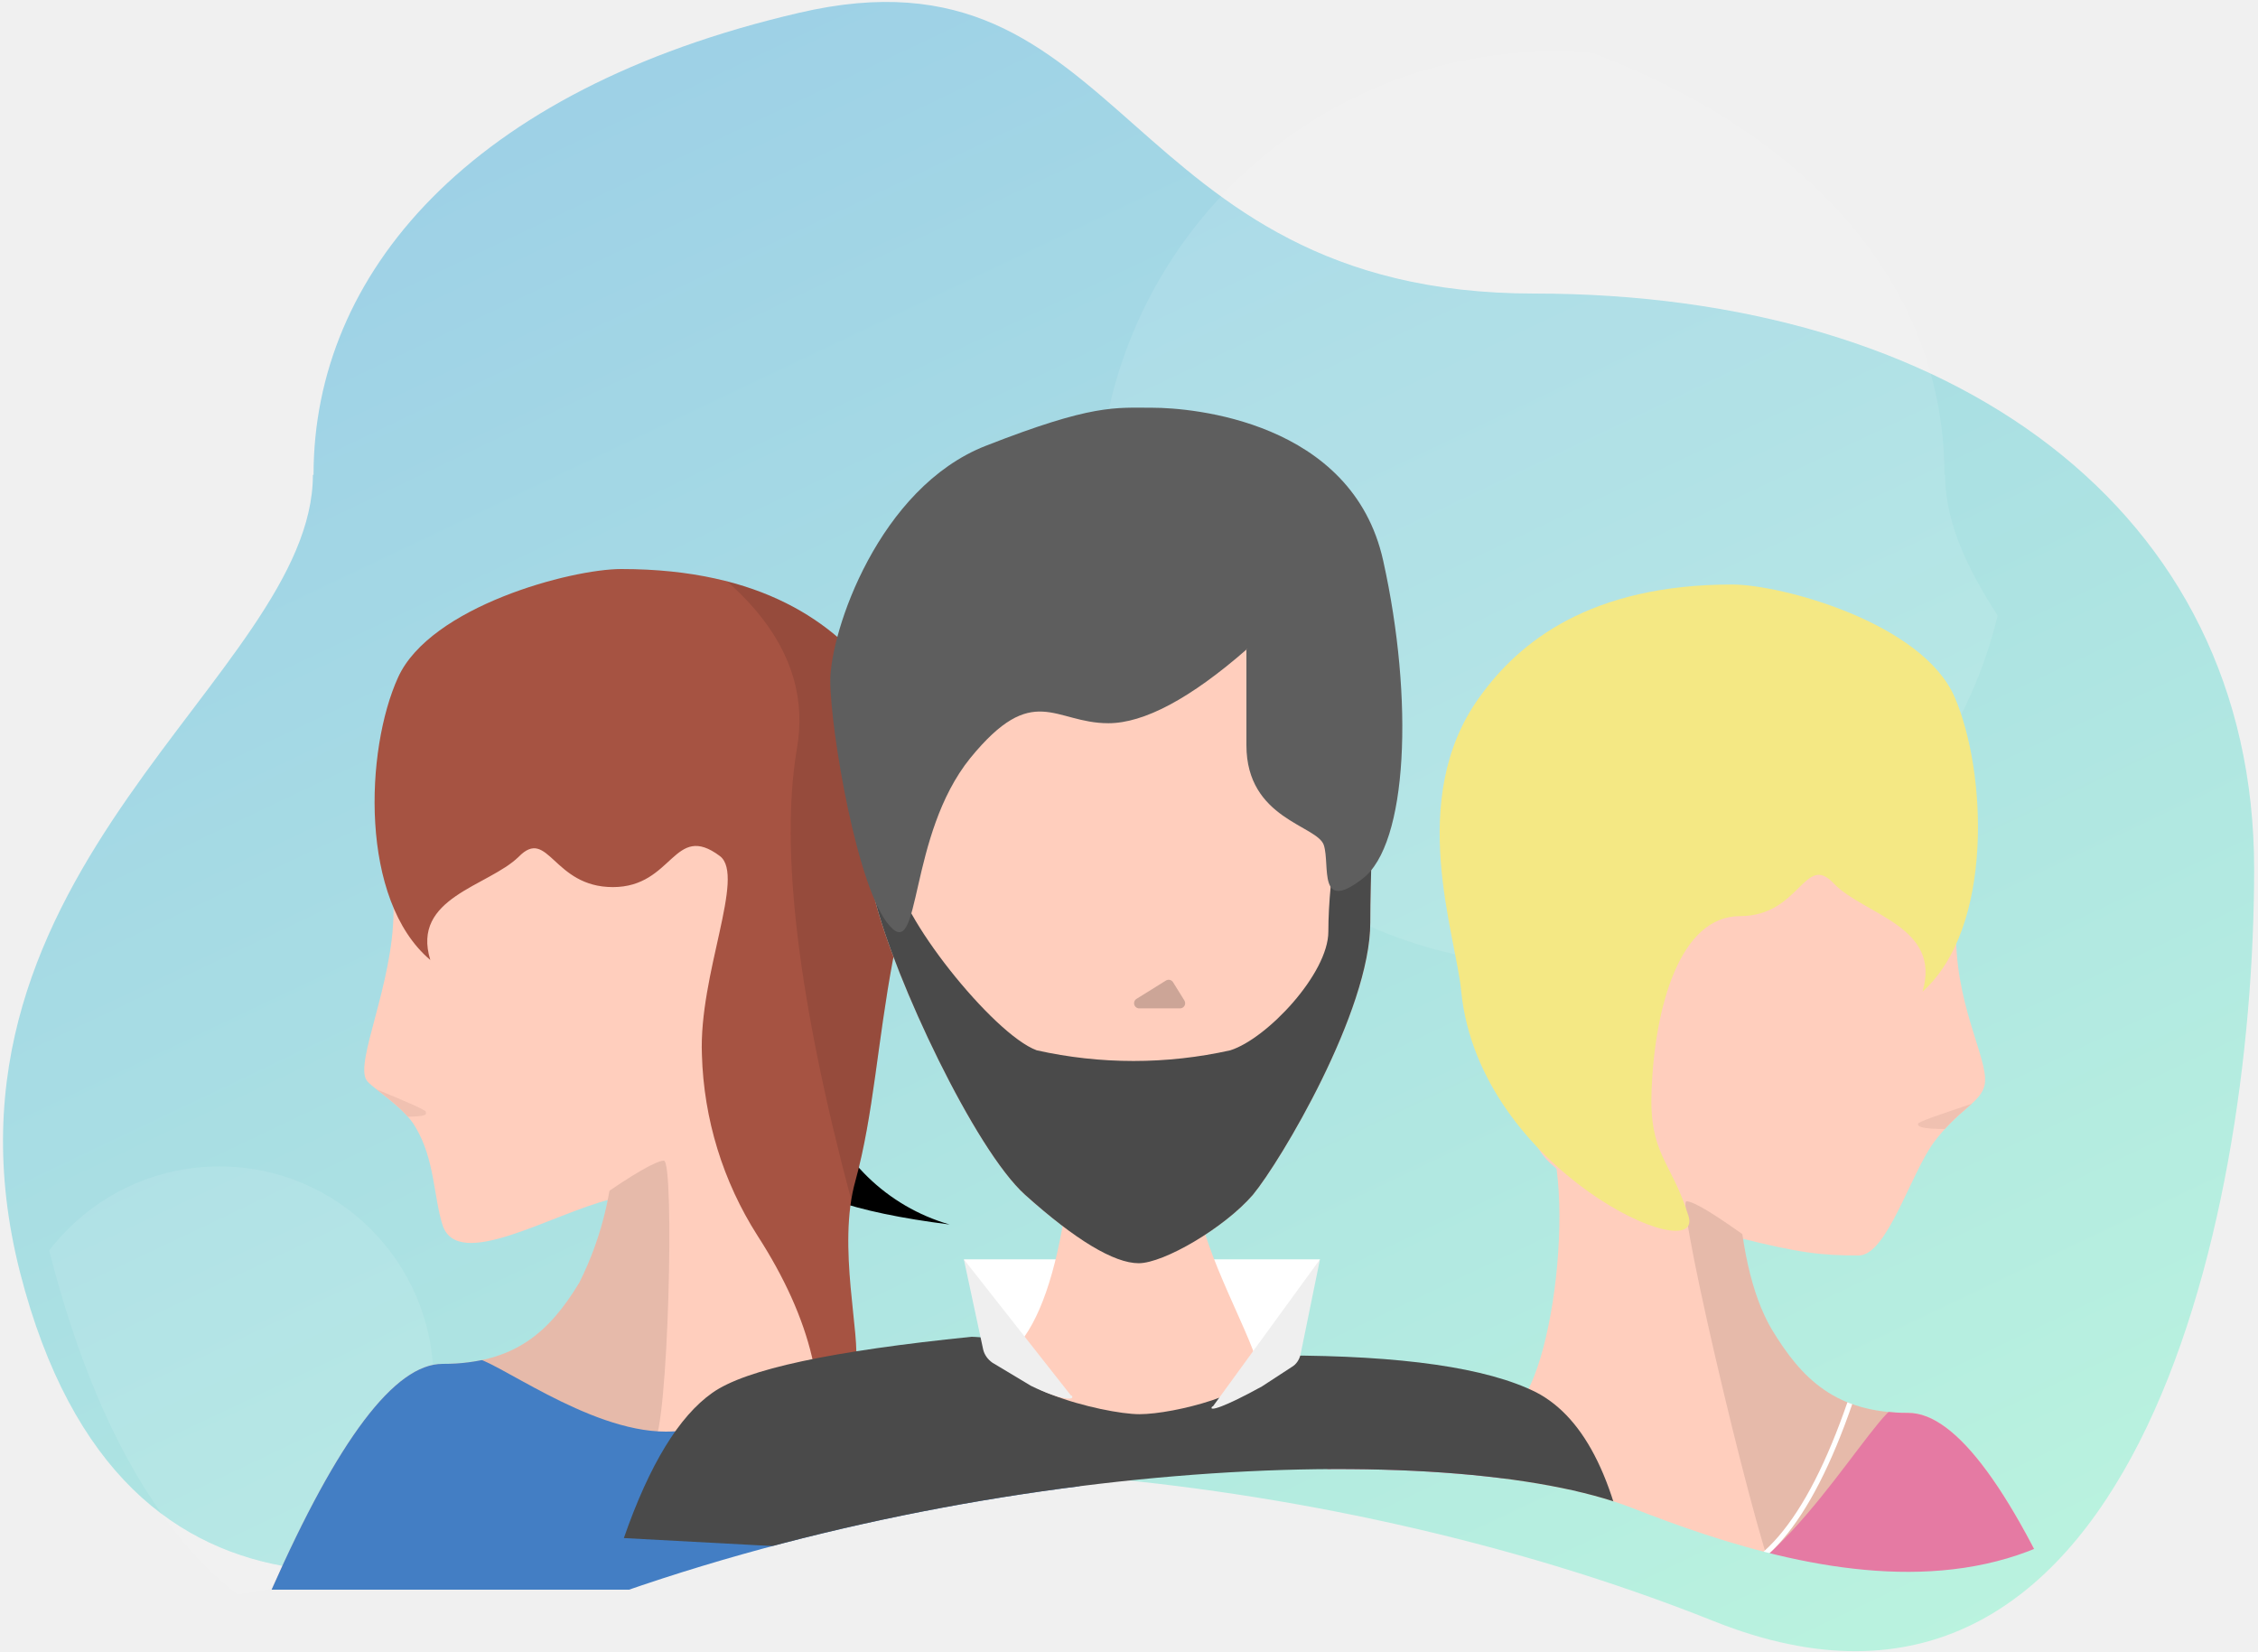
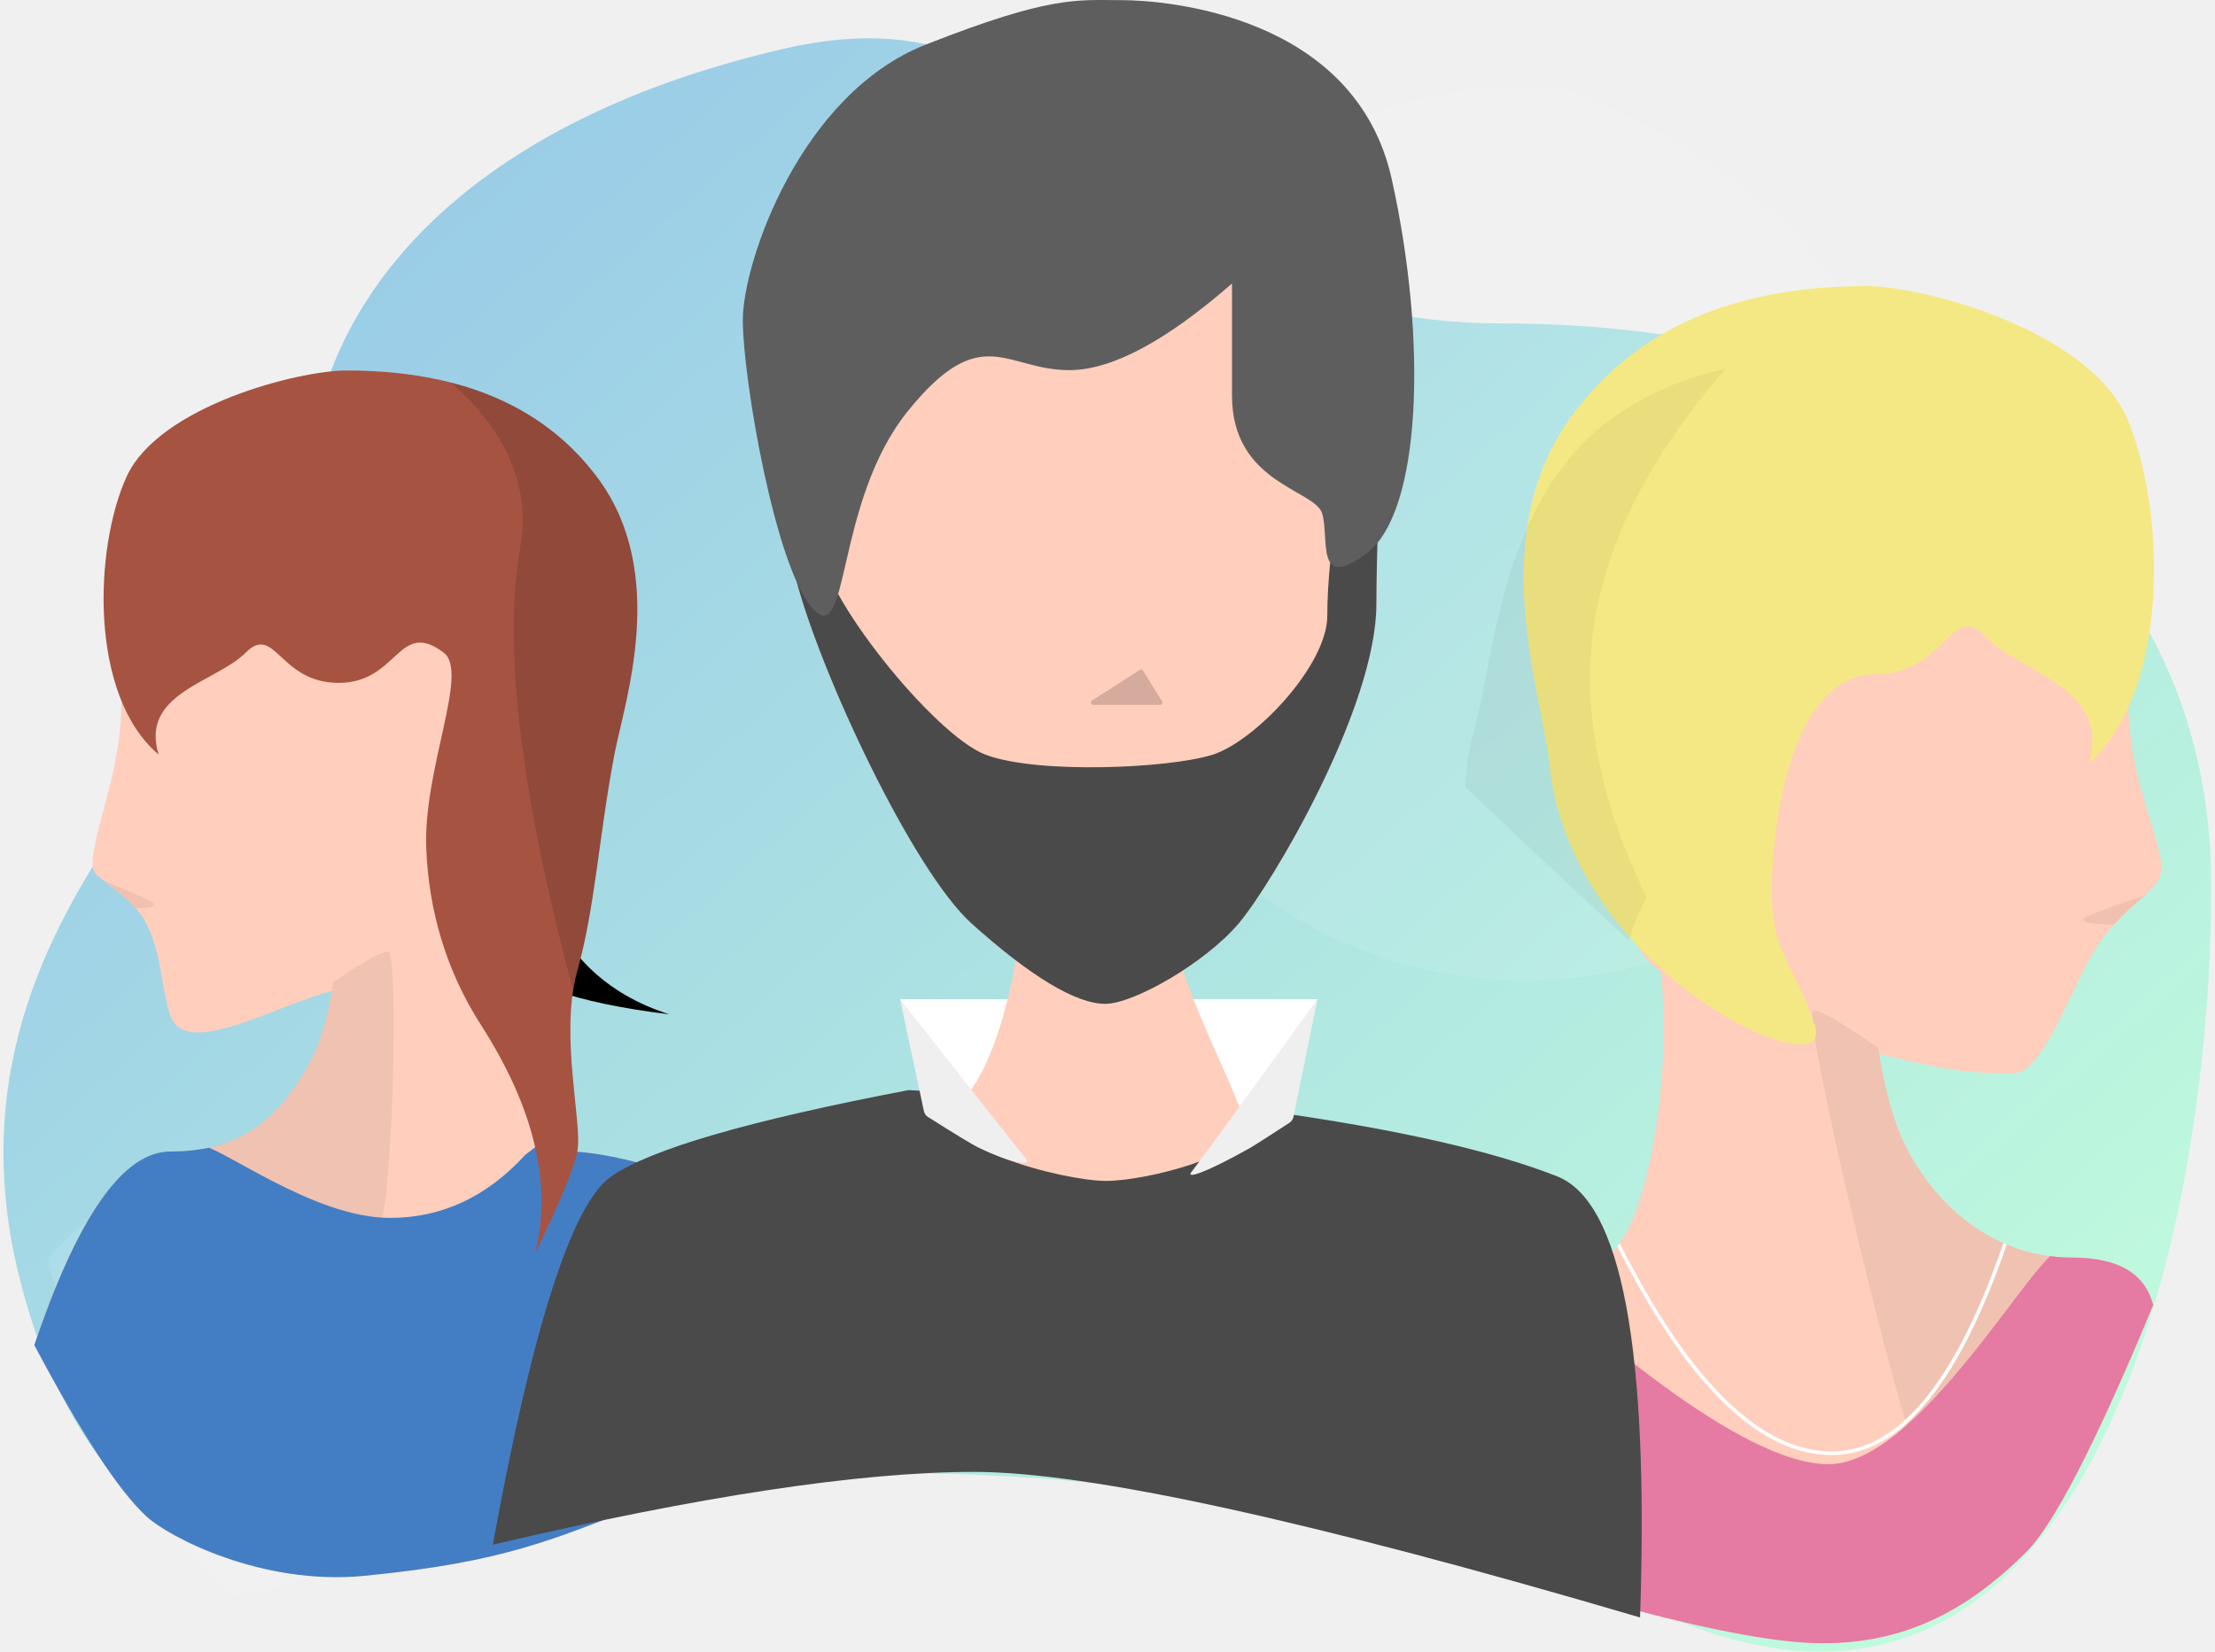
- <svg xmlns="http://www.w3.org/2000/svg" xmlns:xlink="http://www.w3.org/1999/xlink" width="350" height="256">
+ <svg xmlns="http://www.w3.org/2000/svg" xmlns:xlink="http://www.w3.org/1999/xlink" width="366px" height="273px" viewBox="0 0 366 273" version="1.1">
  <defs>
-     <linearGradient x1="0%" y1="138.9%" x2="105%" y2="-20.7%" id="b">
+     <linearGradient x1="0%" y1="97.481%" x2="104.976%" y2="12.257%" id="linearGradient-1">
      <stop stop-color="#C4FFDC" offset="0%" />
      <stop stop-color="#94C5E9" offset="100%" />
    </linearGradient>
-     <path d="M301.4 73.6c0-31-24-59.7-75.2-71.6C175-10 177 45.5 112.2 45.5 47.6 45.5.6 78.8.6 134.7c0 55.9 19.6 142.2 83.7 116.6 64.1-25.6 140.5-28.5 168.6-17.6 28.1 11 78 26 94-36.5 15.9-62.5-45.4-92.6-45.4-123.6z" id="a" />
-     <path d="M38.6 94c18.4-4.5 22.5-5 29.5-11.3 7-6.3 13-35.6 0-62.7A31.8 31.8 0 0 0 20.2 6.1C11.5 12.8 3 20.7 3 33.8c0 4.4 2 9.9 2 15.6-.1 11.2-6 23.2-4.2 26 .5 1 5.8 4.1 7.6 7.3 3 5 2.8 10.8 4.2 15.2 2.4 7.2 16.8-1.7 26-4z" id="d" />
-     <path d="M53.6 11.4a51 51 0 0 1-5.4 23.4c-4.6 7.6-10 12.6-21.2 12.6-7.4 0-16.2 11.7-26.5 35h127.7c0-11-2.4-18.8-7-23.4-7-6.8-24.3-11.6-31.5-11.6-7.1 0-11.9-34.5-6-44 4-6.4-6-3.7-30.1 8z" id="f" />
-     <path d="M38.8.2C31 .2 9.2 6 4.2 17c-5.1 11.2-6 34.5 5 43.8-3-9.7 9-11.4 13.7-16 4.6-4.7 5.3 4.7 14.6 4.7 9.4 0 9.4-10.2 16.6-4.8 4 3.1-3.3 18.3-2.8 30.8a55 55 0 0 0 8.6 28c8.4 13 11.3 25.1 8.5 36 3.8-7.8 6-13.1 6.7-16 .9-4.2-2.9-18.3 0-28.5 2.8-10.2 3.4-21.4 5.8-34.2 1.6-8.2 8.7-28.6-2.7-43.8C71.9 8.7 60.7.2 38.8.2z" id="h" />
-     <path d="M38.6 97.9C57 93.3 61 92.7 68 86.2c7-6.6 13-37.2 0-65.3A31.1 31.1 0 0 0 20.2 6.3C11.5 13.3 3 21.6 3 35.2c0 4.6 2 10.3 2 16.3C4.8 63.1-.6 71.2.7 74.6c.8 2.4 4 3.5 7.7 8.4 3.7 5 7.3 17.6 11.7 17.6 5.8 0 9.2-.4 18.4-2.7z" id="j" />
-     <path d="M53.6 11.8c-.5 11-2.3 19-5.4 24.3-4.7 7.8-10 13-21.2 13-7.4 0-16.3 12.1-26.6 36.3 20.9 5 36.8 7.5 47.8 7.5s37.6-2.5 80-7.5c0-11.5-2.3-19.6-7-24.3-6.9-7-24.3-12-31.4-12-7.2 0-12-35.7-6-45.6 4-6.6-6.1-3.8-30.2 8.3z" id="l" />
-     <path d="M38.6.2C31 .2 9.1 6.1 4.1 17.7s-6 35.8 5 45.6c-3-10.1 9-11.9 13.7-16.7 4.6-5 5.2 5 14.6 5 9.3 0 13.2 14 13.7 27 .4 10-3 10.8-5.7 19.4-2.8 8.6 32.4-6.9 35.2-34.7.8-8.8 8.6-29.8-2.8-45.6C71.6 9 60.5.2 38.6.2z" id="n" />
-     <path d="M9.2 11.4C-1.2 24.6-.2 45.5 2.9 58 6 70.4 18.4 96.8 26.2 103.8c7.8 7 13.8 10.6 17.6 10.6 3.9 0 13.3-5.5 17.7-10.6 4.3-5.2 18.2-28.5 18.2-42.2 0-13.7 2.1-41.2-3.5-50.2C70.7 2.4 51.5.2 43.2.2c-8.4 0-25.3 0-34 11.2z" id="p" />
+     <path d="M315.187,76.782 C315.187,44.505 290.055,14.458 236.515,2.073 C182.976,-10.312 185.157,47.458 117.414,47.458 C49.671,47.458 0.572,82.187 0.572,140.471 C0.572,198.754 21.034,288.849 88.071,262.128 C155.108,235.408 234.969,232.345 264.378,243.762 C293.787,255.178 346.002,270.78 362.625,205.625 C379.248,140.471 315.187,109.059 315.187,76.782 Z" id="path-2" />
+     <path d="M40.554,98.437 C59.875,93.798 64.195,93.265 71.555,86.644 C78.916,80.024 85.216,49.303 71.555,21 C57.895,-7.302 30.408,-0.621 21.234,6.39 C12.06,13.402 3.18,21.737 3.18,35.407 C3.18,40.063 5.207,45.759 5.179,51.802 C5.125,63.496 -1.118,76.07 0.821,79.087 C1.394,79.979 6.929,83.318 8.873,86.644 C11.891,91.806 11.734,97.934 13.255,102.539 C15.755,110.111 30.852,100.767 40.554,98.437 Z" id="path-4" />
+     <path d="M51.037,11.934 C50.492,23.035 48.6,31.219 45.361,36.487 C40.503,44.39 34.798,49.696 23.142,49.696 C15.371,49.696 7.881,60.363 0.671,81.696 C8.45,96.359 14.633,105.801 19.219,110.023 C22.907,113.417 38.24,121.479 55.173,119.829 C78.779,117.528 86.266,113.774 101.949,107.826 C106.291,106.179 116.66,104.798 133.056,103.683 C130.567,80.563 126.897,66.612 122.046,61.828 C114.769,54.652 96.519,49.696 88.999,49.696 C81.48,49.696 76.511,13.549 82.755,3.534 C86.918,-3.143 76.345,-0.343 51.037,11.934 Z" id="path-6" />
+     <path d="M40.746,0.231 C32.71,0.231 9.682,6.135 4.368,17.813 C-0.945,29.491 -1.895,53.9 9.682,63.717 C6.514,53.546 19.188,51.775 24.057,46.873 C28.926,41.971 29.595,51.866 39.436,51.866 C49.276,51.866 49.276,41.175 56.791,46.873 C61.027,50.085 53.407,66.025 53.898,79.14 C54.278,89.288 57.108,99.314 62.903,108.34 C71.757,122.133 74.75,134.737 71.881,146.154 C75.865,137.987 78.185,132.415 78.842,129.438 C79.827,124.972 75.862,110.207 78.842,99.541 C81.822,88.876 82.433,77.096 84.98,63.717 C86.627,55.065 94.072,33.7 82.09,17.813 C75.543,9.133 63.788,0.231 40.746,0.231 Z" id="path-8" />
+     <path d="M48.154,122.432 C71.095,116.662 76.226,115.998 84.965,107.764 C93.705,99.529 101.186,61.318 84.965,26.115 C68.745,-9.088 36.106,-0.779 25.213,7.942 C14.32,16.664 3.776,27.032 3.776,44.034 C3.776,49.826 6.183,56.911 6.149,64.426 C6.085,78.972 -0.624,89.009 0.975,93.36 C2.052,96.292 5.968,97.648 10.609,103.841 C15.249,110.034 19.768,125.887 25.213,125.887 C32.455,125.887 36.633,125.329 48.154,122.432 Z" id="path-10" />
+     <path d="M47.299,14.782 C46.65,28.499 44.401,38.612 40.551,45.122 C34.775,54.888 25.505,61.445 14.136,61.445 C6.556,61.445 2.104,64.065 0.778,69.303 C10.128,91.852 17.096,105.428 21.681,110.032 C31.997,120.389 42.512,125.189 55.374,125.189 C69.068,125.189 97.367,117.697 140.273,102.714 C140.336,91.107 137.483,82.347 131.716,76.436 C123.066,67.569 101.369,61.445 92.429,61.445 C83.49,61.445 77.583,16.778 85.006,4.402 C89.955,-3.849 77.386,-0.389 47.299,14.782 Z" id="path-12" />
+     <path d="M48.179,0.283 C38.665,0.283 11.399,7.618 5.109,22.128 C-1.182,36.638 -2.307,66.965 11.399,79.161 C7.65,66.524 22.654,64.324 28.419,58.234 C34.184,52.143 34.977,64.437 46.628,64.437 C58.279,64.437 63.169,82.029 63.751,98.324 C64.201,110.933 60.063,111.855 56.638,122.63 C53.213,133.404 97.129,114.009 100.551,79.161 C101.624,68.234 111.316,41.867 97.129,22.128 C89.378,11.343 75.461,0.283 48.179,0.283 Z" id="path-14" />
+     <path d="M10.598,14.272 C-2.356,30.825 -1.121,56.952 2.785,72.508 C6.691,88.065 22.192,121.106 31.914,129.85 C41.636,138.594 49.185,143.118 53.97,143.118 C58.755,143.118 70.566,136.286 76.026,129.85 C81.486,123.414 98.793,94.194 98.793,77.05 C98.793,59.907 101.461,25.559 94.521,14.272 C87.581,2.985 63.555,0.259 53.095,0.259 C42.635,0.259 21.564,0.259 10.598,14.272 Z" id="path-16" />
  </defs>
-   <g fill="none" fill-rule="evenodd">
-     <g>
-       <mask id="c" fill="#fff">
-         <use xlink:href="#a" />
-       </mask>
-       <use fill="url(#b)" transform="matrix(-1 0 0 1 350 0)" xlink:href="#a" />
-       <ellipse fill="#FFF" opacity=".1" mask="url(#c)" cx="240.9" cy="78.8" rx="70.7" ry="70.8" />
-       <ellipse fill="#FFF" opacity=".1" mask="url(#c)" cx="34" cy="214" rx="33.2" ry="33.2" />
-       <g mask="url(#c)">
-         <g transform="translate(56 92)">
-           <mask id="e" fill="#fff">
-             <use xlink:href="#d" />
-           </mask>
-           <use fill="#FFCEBD" xlink:href="#d" />
-           <path d="M2 76.7c5.4 2.2 8 3.4 8 3.6 0 .4.6.8-3.7.8C3.4 81 2 79.6 2 76.7z" fill="#F0C1B1" mask="url(#e)" />
+   <g id="LAST-UI" stroke="none" stroke-width="1" fill="none" fill-rule="evenodd">
+     <g id="HP_v2" transform="translate(-1115, -770)">
+       <g id="Group-46" transform="translate(1115, 770)">
+         <g id="Group-28-Copy" transform="translate(0, 6)">
+           <g id="Group-25-+-Group-27-+-Path-82-+-Path-94-+-Group-24-Mask">
+             <mask id="mask-3" fill="white">
+               <use xlink:href="#path-2" />
+             </mask>
+             <use id="Mask" fill="url(#linearGradient-1)" transform="translate(182.9756, 133.6477) scale(-1, 1) translate(-182.9756, -133.6477) " xlink:href="#path-2" />
+             <ellipse id="Oval-8" fill="#FFFFFF" opacity="0.095" mask="url(#mask-3)" cx="251.938" cy="82.186" rx="73.952" ry="73.842" />
+             <ellipse id="Oval-8-Copy" fill="#FFFFFF" opacity="0.101" mask="url(#mask-3)" cx="35.514" cy="223.195" rx="34.678" ry="34.627" />
+           </g>
        </g>
-         <g transform="translate(41.6 164)">
-           <mask id="g" fill="#fff">
-             <use xlink:href="#f" />
-           </mask>
-           <use fill="#FFCEBD" xlink:href="#f" />
-           <path d="M30 46.9c9.8 5.6 27.4 14.6 29.7 12.8 2.3-1.8 3.3-43.8 1.6-43.8-1.1 0-4.7 2-10.5 6.1C30.4 34.9 23.5 43.1 30 46.9z" fill="#000" opacity=".1" mask="url(#g)" />
-           <path d="M31.6 46.4c3.2 0 17.8 11.5 30 11.5a28 28 0 0 0 21.3-10l7.3-5.5c37 8 56 12.7 57 13.8 1.3 1.7 1.6 26.5 1.6 28 0 1-52 1-155.8 0L4.4 64.9l15.3-18.5h11.9z" fill="#437EC4" mask="url(#g)" />
+         <g id="Group-25-Copy-2" transform="translate(5, 61)">
+           <g id="Group-26" transform="translate(9.855666, 4.190456)">
+             <g id="Path-96">
+               <mask id="mask-5" fill="white">
+                 <use xlink:href="#path-4" />
+               </mask>
+               <use id="Mask" fill="#FFCEBD" xlink:href="#path-4" />
+               <path d="M2.147,80.318 C7.772,82.629 10.585,83.904 10.585,84.144 C10.585,84.505 11.098,84.946 6.587,84.946 C3.58,84.946 2.1,83.403 2.147,80.318 Z" fill="#F0C1B1" mask="url(#mask-5)" />
+             </g>
+           </g>
+           <g id="Path-81" transform="translate(0, 79.61866)">
+             <mask id="mask-7" fill="white">
+               <use xlink:href="#path-6" />
+             </mask>
+             <use id="Mask" fill="#FFCEBD" xlink:href="#path-6" />
+             <path d="M26.272,49.103 C36.571,54.957 55.087,64.426 57.477,62.536 C59.867,60.646 60.95,16.655 59.136,16.655 C57.926,16.655 54.245,18.788 48.092,23.052 C26.68,36.516 19.406,45.2 26.272,49.103 Z" fill="#000000" opacity="0.06" mask="url(#mask-7)" />
+             <path d="M27.921,48.625 C31.268,48.625 46.636,60.67 59.452,60.67 C67.996,60.67 75.438,57.201 81.778,50.261 L89.443,44.391 C128.4,52.854 148.344,57.684 149.276,58.878 C150.673,60.67 151.017,141.893 151.017,143.416 C151.017,144.431 96.46,144.431 -12.654,143.416 L-0.597,67.969 L15.42,48.625 C21.524,48.625 25.691,48.625 27.921,48.625 Z" id="Path-85" fill="#437EC4" mask="url(#mask-7)" />
+           </g>
+           <path d="M79.499,77.124 C81.524,88.01 87.559,95.915 97.603,100.842 C112.67,108.231 92.29,111.724 85.897,106.281 C81.634,102.653 79.502,92.934 79.499,77.124 Z" id="Path-84" fill="#000000" transform="translate(91.26743, 93.02845) scale(-1, 1) rotate(-97) translate(-91.26743, -93.02845) " />
+           <g id="Path-83" transform="translate(11.53425, 0)">
+             <mask id="mask-9" fill="white">
+               <use xlink:href="#path-8" />
+             </mask>
+             <use id="Mask" fill="#A65342" xlink:href="#path-8" />
+             <path d="M33.682,-12.226 C60.366,-0.647 72.278,13.275 69.418,29.539 C66.558,45.803 69.499,70.269 78.241,102.936 C92.471,63.76 99.585,43.681 99.585,42.701 C99.585,40.797 93.551,22.488 81.483,-12.226 L33.682,-12.226 Z" id="Path-80" fill="#000000" opacity="0.125" mask="url(#mask-9)" />
+           </g>
        </g>
-         <path d="M147.2 189.8a30.1 30.1 0 0 1-20.4-19.9c-5.3-15-11 3.8-6.5 10.4 2.9 4.5 11.9 7.6 26.9 9.5z" fill="#000" />
-         <g transform="translate(57.5 88)">
-           <mask id="i" fill="#fff">
-             <use xlink:href="#h" />
-           </mask>
-           <use fill="#A65342" xlink:href="#h" />
-           <path d="M32-11.7c25.5 11 36.8 24.4 34 39.9-2.6 15.5.2 38.9 8.5 70a1533 1533 0 0 0 20.3-57.4c0-1.9-5.7-19.3-17.2-52.5H32z" fill="#000" opacity=".1" mask="url(#i)" />
+         <g id="Group-27-Copy" transform="translate(215, 47)">
+           <g id="Group-25-Copy" transform="translate(71.5, 113) scale(-1, 1) translate(-71.5, -113) ">
+             <g id="Group-26" transform="translate(0.170967, 4.530894)">
+               <g id="Path-96">
+                 <mask id="mask-11" fill="white">
+                   <use xlink:href="#path-10" />
+                 </mask>
+                 <use id="Mask" fill="#FFCEBD" xlink:href="#path-10" />
+                 <path d="M2.535,96.15 C9.881,98.637 13.554,100.03 13.554,100.329 C13.554,100.777 13.24,101.286 7.884,101.286 C4.313,101.286 2.53,99.574 2.535,96.15 Z" fill="#F0C1B1" mask="url(#mask-11)" />
+               </g>
+             </g>
+             <g id="Path-81" transform="translate(1.438427, 99.40171)">
+               <mask id="mask-13" fill="white">
+                 <use xlink:href="#path-12" />
+               </mask>
+               <use id="Mask" fill="#FFCEBD" xlink:href="#path-12" />
+               <path d="M15.784,62.425 C13.667,66.487 36.158,97.928 38.999,95.593 C41.841,93.258 59.084,20.616 56.926,20.616 C55.488,20.616 51.112,23.251 43.797,28.521 C26.533,48.416 17.196,59.718 15.784,62.425 Z" fill="#000000" opacity="0.06" mask="url(#mask-13)" />
+               <path d="M16.079,60.121 C20.057,60.121 39.191,95.601 54.427,95.601 C64.584,95.601 81.74,84.56 105.894,62.479 C143.583,67.878 162.981,71.315 164.088,72.791 C165.749,75.006 145.546,112.751 145.546,114.632 C145.546,115.566 126.277,127.996 54.427,127.54 C37.966,127.435 10.35,121.264 -28.42,109.025 L-14.086,84.024 L-1.016,64.548 C7.728,61.597 13.426,60.121 16.079,60.121 Z" id="Path-85" fill="#E57AA3" mask="url(#mask-13)" />
+               <path d="M89.118,59.34 C77.874,81.605 66.466,93.08 54.895,93.763 C43.324,94.447 33.462,82.972 25.309,59.34" id="Path-79" stroke="#FFFFFF" stroke-width="0.6" stroke-linecap="round" mask="url(#mask-13)" />
+             </g>
+             <g id="Path-83" transform="translate(1.445003, 0)">
+               <mask id="mask-15" fill="white">
+                 <use xlink:href="#path-14" />
+               </mask>
+               <use id="Mask" fill="#F4E884" xlink:href="#path-14" />
+               <path d="M69.377,-21.772 C86.112,7.007 92.752,31.927 89.297,52.988 C85.841,74.049 70.42,93.384 43.033,110.993 C104.324,87.964 134.974,75.218 134.982,72.754 C134.991,70.289 127.946,46.621 113.848,1.747 L69.377,-21.772 Z" id="Path-80" fill="#000000" opacity="0.043" mask="url(#mask-15)" transform="translate(89.00762, 44.61056) rotate(-22) translate(-89.00762, -44.61056) " />
+             </g>
+           </g>
        </g>
-       </g>
-       <g mask="url(#c)">
-         <g transform="matrix(-1 0 0 1 308.2 94)">
-           <mask id="k" fill="#fff">
-             <use xlink:href="#j" />
-           </mask>
-           <use fill="#FFCEBD" xlink:href="#j" />
-           <path d="M2 76.9c6 2 8.9 3 8.9 3.3 0 .4-.3.8-4.6.8C3.5 81 2 79.6 2 76.9z" fill="#F0C1B1" mask="url(#k)" />
+         <g id="Group-24-Copy" transform="translate(81, 0)">
+           <path d="M69.157,180.163 C42.863,185.176 26.479,189.93 20.005,194.425 C13.53,198.92 7.006,219.21 0.432,255.296 C34.604,247.278 61.119,243.269 79.976,243.269 C98.833,243.269 135.507,251.289 189.999,267.328 C191.496,222.915 186.931,198.614 176.302,194.425 C165.673,190.236 150.005,186.678 129.298,183.752 L69.157,180.163 Z" id="Path-93" fill="#4A4A4A" />
+           <path d="M91.227,165.15 C75.561,165.15 67.728,165.15 67.728,165.15 C67.728,165.15 74.461,180.594 82.844,185.336 C91.227,190.078 98.103,192.174 105.157,192.174 C109.86,192.174 117.588,189.895 128.34,185.336 L136.696,165.15 L91.227,165.15 Z" id="Path-92" fill="#FFFFFF" />
+           <path d="M87.606,154.14 C85.548,167.953 82.308,177.279 77.885,182.118 C71.251,189.377 94.905,195.177 101.727,195.177 C108.55,195.177 124.701,190.865 124.701,186.492 C124.701,182.118 113.336,162.665 113.336,154.14 C107.889,154.14 99.313,154.14 87.606,154.14 Z" id="Path-91" fill="#FFCEBD" />
+           <g id="Group-23" transform="translate(41.7405, 0)">
+             <g id="Path-88" transform="translate(5.895746, 22.79338)">
+               <mask id="mask-17" fill="white">
+                 <use xlink:href="#path-16" />
+               </mask>
+               <use id="Mask" fill="#FFCEBD" xlink:href="#path-16" />
+               <path d="M92.804,57.886 C91.39,66.496 90.683,73.524 90.683,78.97 C90.683,87.138 78.826,99.668 71.743,101.937 C64.66,104.207 42.738,105.182 34.207,101.937 C25.677,98.693 6.85,75.18 6.85,67.147 C6.85,61.792 4.184,59.6 -1.148,60.569 L-3.967,126.574 C30.036,146.152 47.037,155.94 47.037,155.94 C47.037,155.94 46.518,159.085 77.949,148.834 C109.379,138.583 114.53,149.675 117.674,126.574 C120.818,103.474 109.095,109.116 115.036,92.388 C120.977,75.66 111.17,66.019 107.542,63.735 C105.123,62.212 100.211,60.262 92.804,57.886 Z" fill="#4A4A4A" mask="url(#mask-17)" />
+               <path d="" id="Path-86" stroke="#979797" stroke-width="0.6" mask="url(#mask-17)" />
+             </g>
+             <path d="M80.833,46.853 C69.903,56.401 60.935,61.175 53.929,61.175 C43.42,61.175 39.419,52.893 27.264,67.95 C15.11,83.007 17.71,107.468 11.506,100.534 C5.302,93.6 9.24973275e-16,62.41 0,52.893 C0,43.376 9.463,15.556 30.219,7.376 C50.974,-0.805 55.253,0.024 62.591,0.024 C69.929,0.024 101.207,2.485 107.224,29.597 C113.242,56.708 112.011,84.615 103.198,91.345 C94.385,98.075 97.015,88.673 95.7,84.786 C94.385,80.898 80.833,79.815 80.833,65.405 C80.833,55.798 80.833,49.614 80.833,46.853 Z" id="Path-87" fill="#5E5E5E" />
+             <path d="M65.59,110.724 L57.676,115.792 C57.498,115.906 57.445,116.144 57.56,116.323 C57.63,116.433 57.752,116.499 57.883,116.499 L68.948,116.499 C69.16,116.499 69.332,116.328 69.332,116.115 C69.332,116.044 69.312,115.974 69.275,115.913 L66.123,110.845 C66.011,110.665 65.774,110.609 65.594,110.721 C65.593,110.722 65.591,110.723 65.59,110.724 Z" id="Path-90" fill="#000000" opacity="0.17" />
+           </g>
+           <path d="M88.572,191.579 C87.375,190.123 80.427,181.313 67.728,165.15 L71.659,183.636 C71.745,184.041 71.991,184.394 72.341,184.615 C76.954,187.529 79.71,189.203 80.608,189.636 C86.56,192.503 89.419,192.609 88.572,191.579 Z" id="Path-95" fill="#EFEFEF" />
+           <path d="M136.539,193.716 C135.333,192.188 128.389,182.665 115.705,165.15 L119.672,184.591 C119.754,184.994 119.995,185.347 120.34,185.571 C124.108,188.021 126.303,189.421 126.925,189.771 C134.195,193.857 137.477,194.905 136.539,193.716 Z" id="Path-95-Copy" fill="#EFEFEF" transform="translate(126.2005, 179.6628) scale(-1, 1) translate(-126.2005, -179.6628) " />
        </g>
-         <g transform="matrix(-1 0 0 1 322.8 169.9)">
-           <mask id="m" fill="#fff">
-             <use xlink:href="#l" />
-           </mask>
-           <use fill="#FFCEBD" xlink:href="#l" />
-           <path d="M28.3 50C26.6 53.1 44.7 78.2 47 76.3c2.3-1.8 16.1-60 14.4-60-1.2 0-4.7 2.2-10.5 6.4a341 341 0 0 0-22.5 27.1z" fill="#000" opacity=".1" mask="url(#m)" />
-           <path d="M28.6 48c3.2 0 18.5 28.4 30.7 28.4 8.1 0 21.9-8.8 41.2-26.5 30.3 4.4 45.8 7.1 46.7 8.3 1.3 1.8-14.9 32-14.9 33.4 0 .8-15.4 10.7-73 10.4-13.2-.1-35.3-5-66.4-14.8l11.5-20 10.5-15.6a58 58 0 0 1 13.7-3.5z" fill="#E57AA3" mask="url(#m)" />
-           <path d="M87.1 47.4c-9 17.8-18.2 27-27.4 27.6-9.3.5-17.2-8.7-23.7-27.6" stroke="#FFF" stroke-width=".8" stroke-linecap="round" mask="url(#m)" />
-         </g>
-         <g transform="matrix(-1 0 0 1 307.1 90.4)">
-           <mask id="o" fill="#fff">
-             <use xlink:href="#n" />
-           </mask>
-           <use fill="#F4E884" xlink:href="#n" />
-         </g>
-       </g>
-       <g mask="url(#c)">
-         <path d="M150.6 207.2c-21.6 2.2-35 5-40.2 8.7-5.1 3.6-9.7 11-13.7 22.5l156.4 8.4c-2.3-16.8-7.3-27-15-31-7.6-3.8-20.8-5.7-39.4-5.7l-48.1-2.9z" fill="#4A4A4A" />
-         <path d="M168.2 195.2h-18.8s5.4 12.3 12.1 16.1a35.4 35.4 0 0 0 17.9 5.5c3.7 0 9.9-1.8 18.5-5.5l6.7-16.1h-36.4z" fill="#FFF" />
-         <path d="M165.3 186.4c-1.6 11-4.2 18.5-7.8 22.4-5.3 5.8 13.7 10.4 19.1 10.4 5.5 0 18.4-3.4 18.4-7 0-3.4-9.1-19-9.1-25.8h-20.6z" fill="#FFCEBD" />
-         <g transform="translate(132.7 81.4)">
-           <mask id="q" fill="#fff">
-             <use xlink:href="#p" />
-           </mask>
-           <use fill="#FFCEBD" xlink:href="#p" />
-           <path d="M74.9 46.3C73.7 53 73.2 58.8 73.2 63c0 6.5-9.5 16.6-15.2 18.4a68.9 68.9 0 0 1-30 0C21.2 78.9 6.2 60 6.2 53.7c0-4.3-2.2-6-6.4-5.3l-2.3 52.8 40.8 23.4s-.4 2.6 24.7-5.6c25.1-8.2 29.2.6 31.8-17.8 2.5-18.5-6.9-14-2.2-27.4 4.8-13.3-3-21-6-22.9-1.9-1.2-5.8-2.7-11.7-4.6z" fill="#4A4A4A" mask="url(#q)" />
-         </g>
-         <path d="M193.3 100.6c-8.8 7.7-16 11.5-21.5 11.5-8.4 0-11.6-6.6-21.4 5.4-9.7 12-7.6 31.6-12.5 26-5-5.5-9.2-30.4-9.2-38 0-7.6 7.5-29.9 24.1-36.4s20-5.9 25.9-5.9c5.9 0 30.9 2 35.7 23.7 4.8 21.6 3.8 44-3.2 49.3-7 5.4-5-2.1-6-5.2s-12-4-12-15.5v-14.9z" fill="#5E5E5E" />
-         <path d="M180.7 152l-4.5 2.8a.8.8 0 0 0 .4 1.5h6.3a.8.8 0 0 0 .7-1.2l-1.8-2.9a.8.8 0 0 0-1.1-.2z" fill="#000" opacity=".2" />
-         <path d="M166 216.3l-16.6-21.1 3 14c.2.8.7 1.5 1.4 2l6 3.6c4.7 2.3 7 2.3 6.3 1.5zM188 218l16.6-22.8-3 14.7c-.2.9-.7 1.6-1.4 2l-4.6 3c-5.8 3.2-8.4 4-7.7 3.1z" fill="#EFEFEF" />
      </g>
    </g>
  </g>
</svg>
